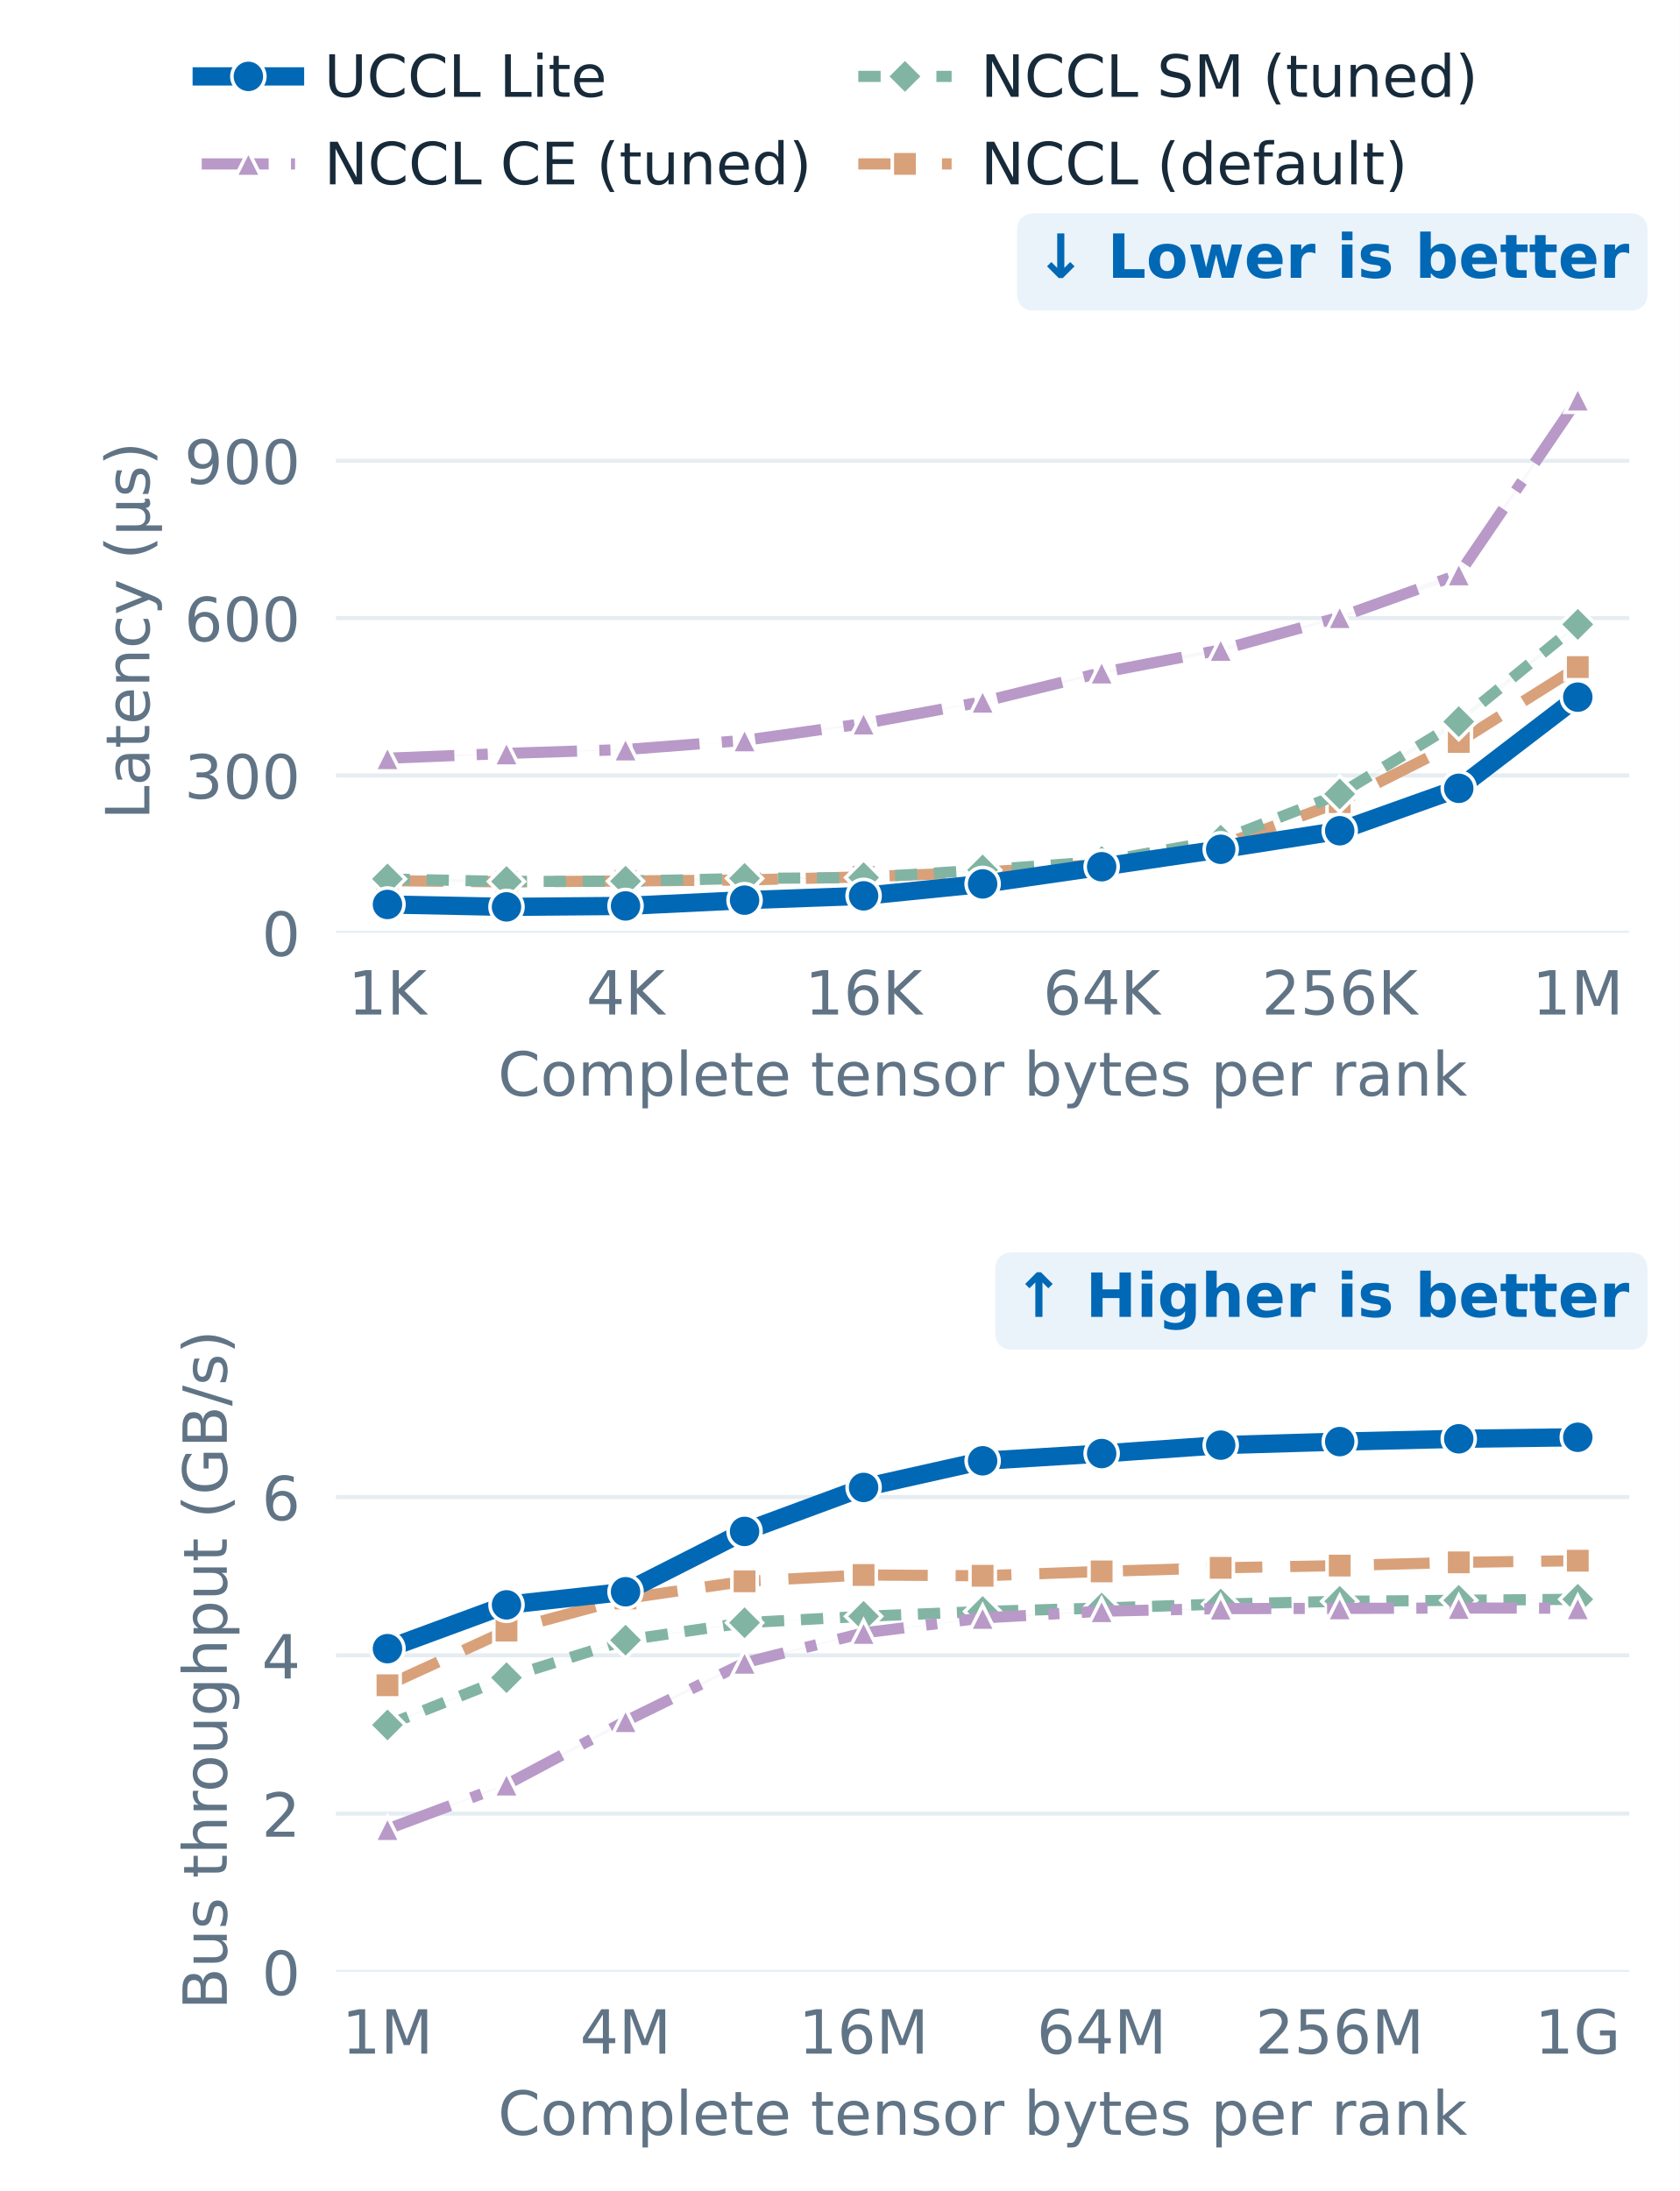
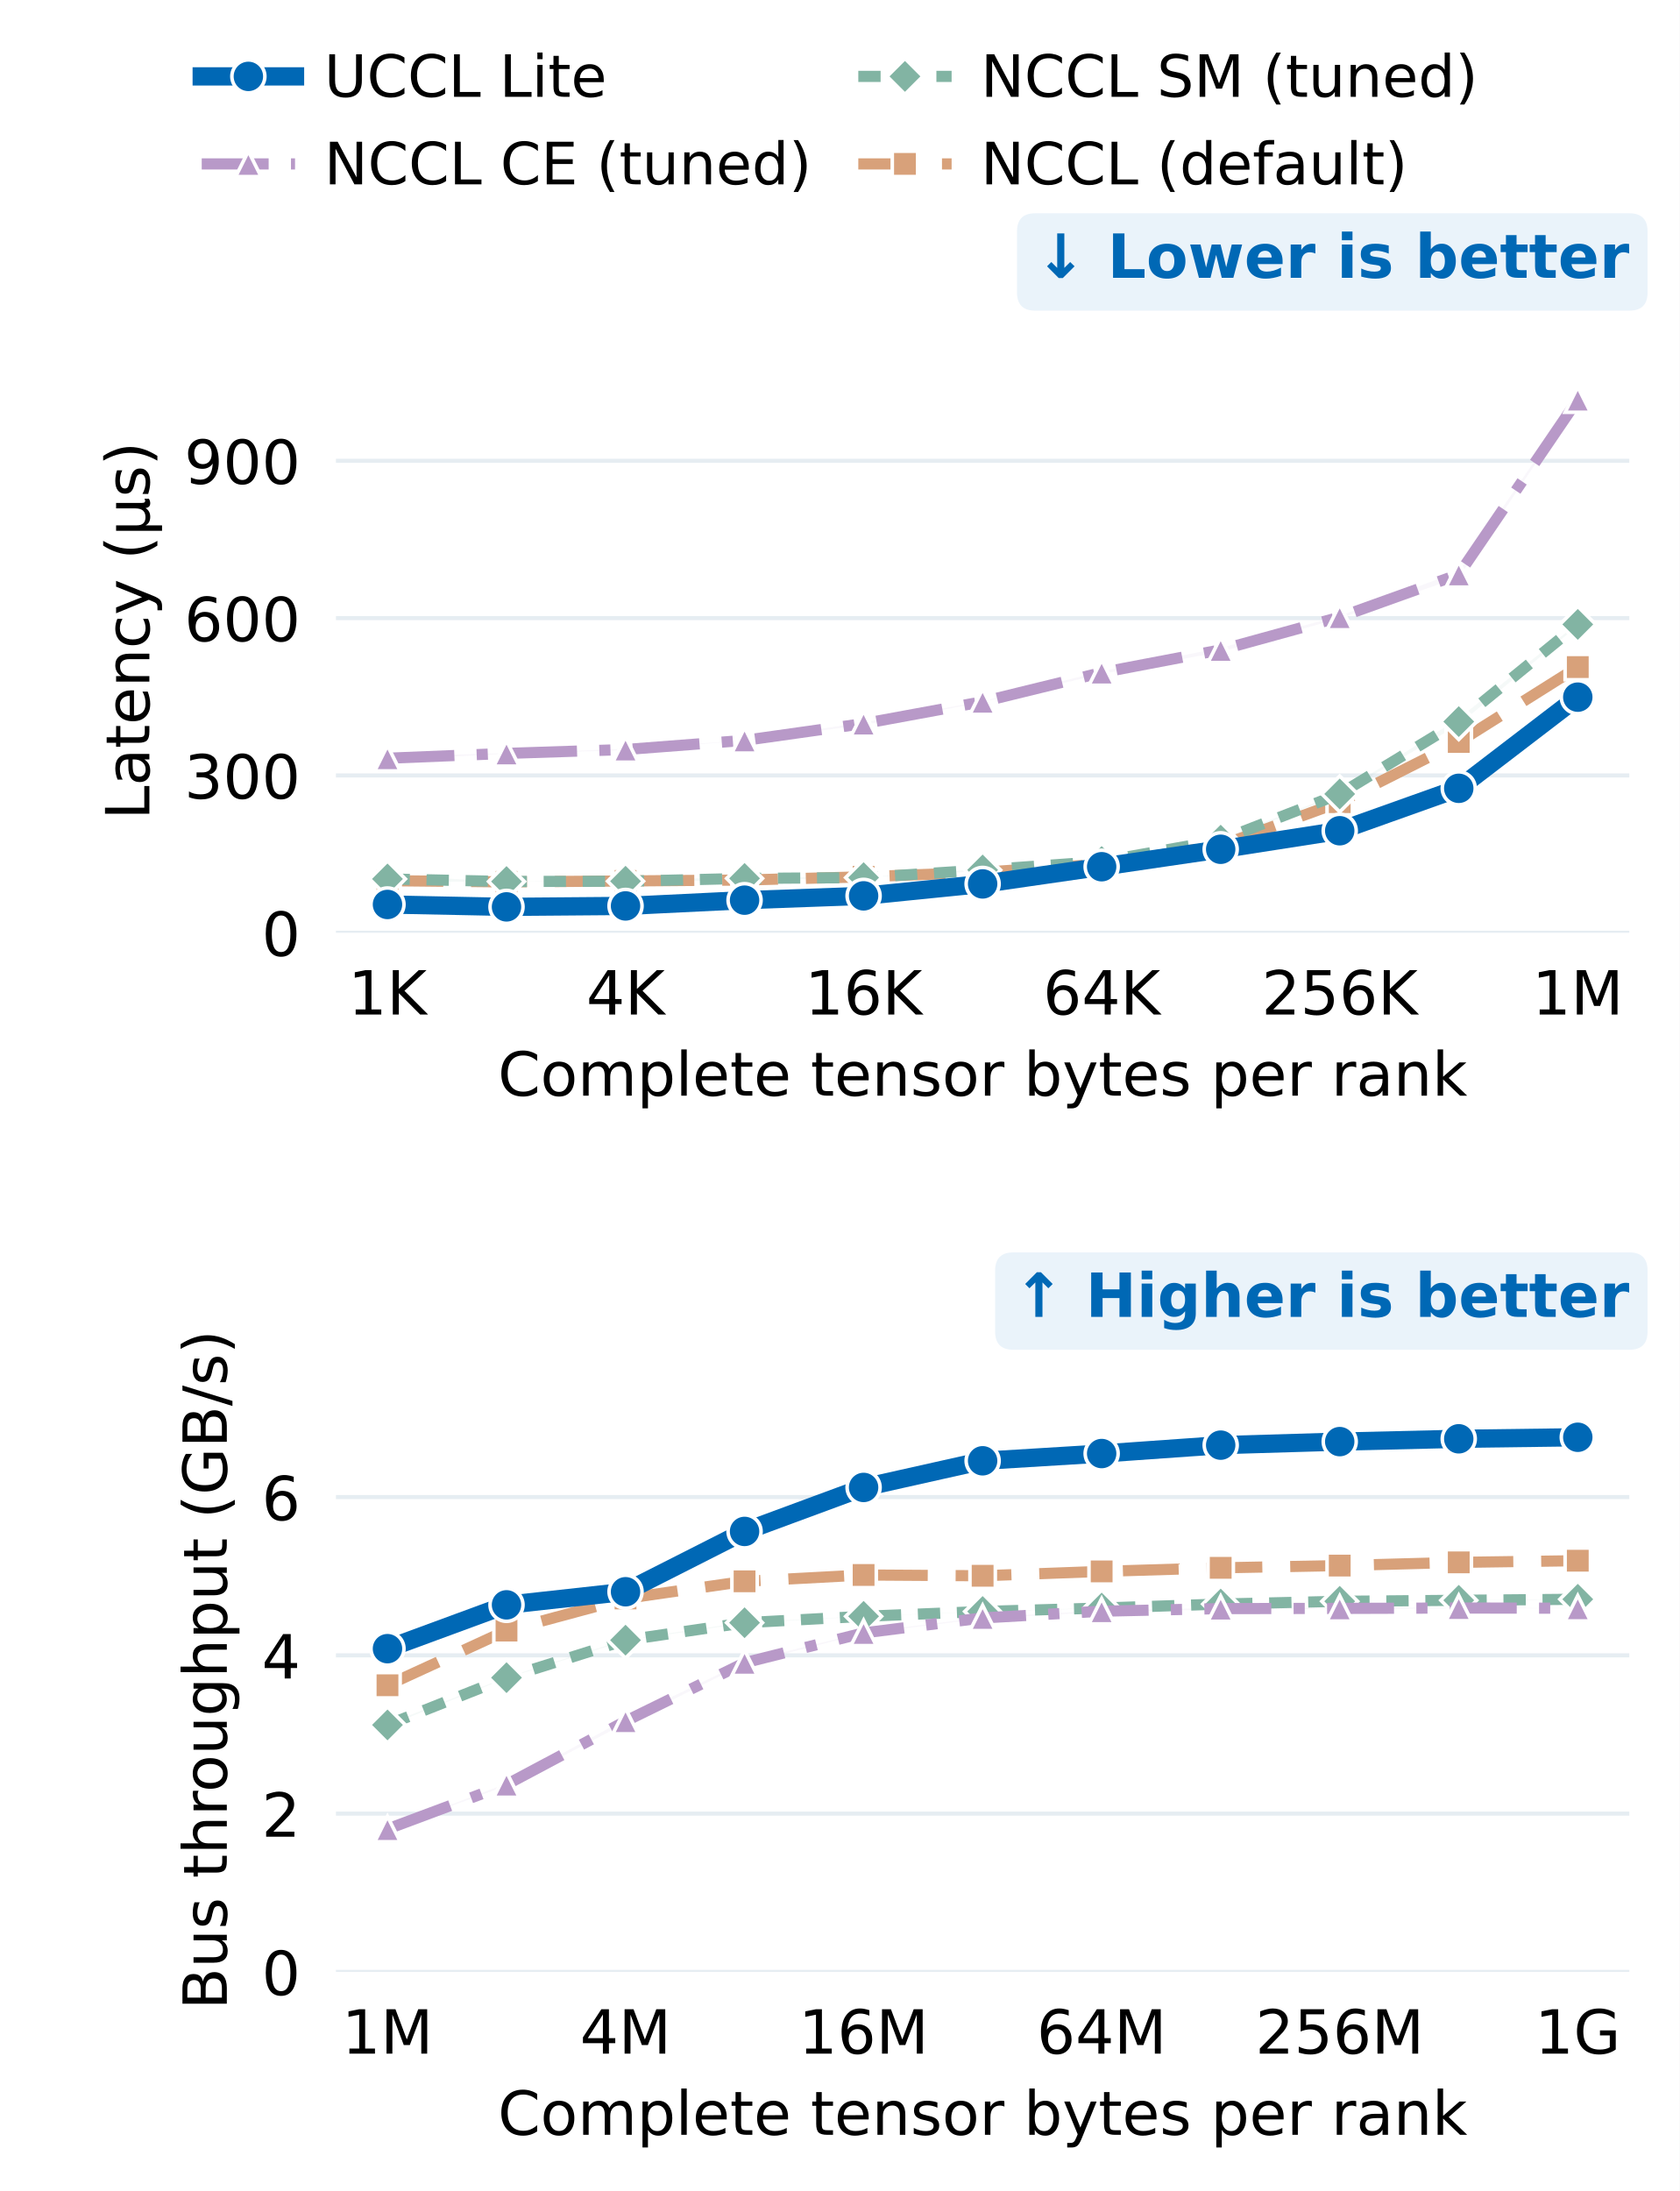
<svg xmlns="http://www.w3.org/2000/svg" xmlns:xlink="http://www.w3.org/1999/xlink" width="331.2pt" height="432pt" viewBox="0 0 331.2 432" version="1.1">
  <defs>
    <style type="text/css">*{stroke-linejoin: round; stroke-linecap: butt}</style>
  </defs>
  <g id="figure_1">
    <g id="patch_1">
      <path d="M 0 432 L 331.2 432 L 331.2 0 L 0 0 z " style="fill: #ffffff" />
    </g>
    <g id="axes_1">
      <g id="patch_2">
        <path d="M 66.24 183.918 L 321.264 183.918 L 321.264 64.8 L 66.24 64.8 z " style="fill: #ffffff" />
      </g>
      <g id="matplotlib.axis_1">
        <g id="xtick_1">
          <g id="line2d_1" />
          <g id="text_1">
-             <text style="font-size: 12px; font-family: 'DejaVu Sans'; text-anchor: middle; fill: #607486" x="76.402" y="200.035" transform="rotate(-0 76.40159 200.0348)">1K</text>
+             <text style="font-size: 12px; font-family: 'DejaVu Sans'; text-anchor: middle" x="76.402" y="200.035" transform="rotate(-0 76.40159 200.0348)">1K</text>
          </g>
        </g>
        <g id="xtick_2">
          <g id="line2d_2" />
          <g id="text_2">
-             <text style="font-size: 12px; font-family: 'DejaVu Sans'; text-anchor: middle; fill: #607486" x="123.342" y="200.035" transform="rotate(-0 123.3418 200.0348)">4K</text>
+             <text style="font-size: 12px; font-family: 'DejaVu Sans'; text-anchor: middle" x="123.342" y="200.035" transform="rotate(-0 123.3418 200.0348)">4K</text>
          </g>
        </g>
        <g id="xtick_3">
          <g id="line2d_3" />
          <g id="text_3">
-             <text style="font-size: 12px; font-family: 'DejaVu Sans'; text-anchor: middle; fill: #607486" x="170.282" y="200.035" transform="rotate(-0 170.2819 200.0348)">16K</text>
+             <text style="font-size: 12px; font-family: 'DejaVu Sans'; text-anchor: middle" x="170.282" y="200.035" transform="rotate(-0 170.2819 200.0348)">16K</text>
          </g>
        </g>
        <g id="xtick_4">
          <g id="line2d_4" />
          <g id="text_4">
-             <text style="font-size: 12px; font-family: 'DejaVu Sans'; text-anchor: middle; fill: #607486" x="217.222" y="200.035" transform="rotate(-0 217.2221 200.0348)">64K</text>
+             <text style="font-size: 12px; font-family: 'DejaVu Sans'; text-anchor: middle" x="217.222" y="200.035" transform="rotate(-0 217.2221 200.0348)">64K</text>
          </g>
        </g>
        <g id="xtick_5">
          <g id="line2d_5" />
          <g id="text_5">
-             <text style="font-size: 12px; font-family: 'DejaVu Sans'; text-anchor: middle; fill: #607486" x="264.162" y="200.035" transform="rotate(-0 264.1622 200.0348)">256K</text>
+             <text style="font-size: 12px; font-family: 'DejaVu Sans'; text-anchor: middle" x="264.162" y="200.035" transform="rotate(-0 264.1622 200.0348)">256K</text>
          </g>
        </g>
        <g id="xtick_6">
          <g id="line2d_6" />
          <g id="text_6">
-             <text style="font-size: 12px; font-family: 'DejaVu Sans'; text-anchor: middle; fill: #607486" x="311.102" y="200.035" transform="rotate(-0 311.1024 200.0348)">1M</text>
+             <text style="font-size: 12px; font-family: 'DejaVu Sans'; text-anchor: middle" x="311.102" y="200.035" transform="rotate(-0 311.1024 200.0348)">1M</text>
          </g>
        </g>
        <g id="text_7">
-           <text style="font-size: 12px; font-family: 'DejaVu Sans'; text-anchor: middle; fill: #607486" x="193.752" y="216.036" transform="rotate(-0 193.752 216.0358)">Complete tensor bytes per rank</text>
+           <text style="font-size: 12px; font-family: 'DejaVu Sans'; text-anchor: middle" x="193.752" y="216.036" transform="rotate(-0 193.752 216.0358)">Complete tensor bytes per rank</text>
        </g>
      </g>
      <g id="matplotlib.axis_2">
        <g id="ytick_1">
          <g id="line2d_7">
            <path d="M 66.24 183.918 L 321.264 183.918 " clip-path="url(#pe56e9102f9)" style="fill: none; stroke: #e6edf2; stroke-width: 0.8; stroke-linecap: square" />
          </g>
          <g id="line2d_8" />
          <g id="text_8">
-             <text style="font-size: 12px; font-family: 'DejaVu Sans'; text-anchor: end; fill: #607486" x="59.24" y="188.476" transform="rotate(-0 59.24 188.4762)">0</text>
+             <text style="font-size: 12px; font-family: 'DejaVu Sans'; text-anchor: end" x="59.24" y="188.476" transform="rotate(-0 59.24 188.4762)">0</text>
          </g>
        </g>
        <g id="ytick_2">
          <g id="line2d_9">
            <path d="M 66.24 152.895 L 321.264 152.895 " clip-path="url(#pe56e9102f9)" style="fill: none; stroke: #e6edf2; stroke-width: 0.8; stroke-linecap: square" />
          </g>
          <g id="line2d_10" />
          <g id="text_9">
-             <text style="font-size: 12px; font-family: 'DejaVu Sans'; text-anchor: end; fill: #607486" x="59.24" y="157.454" transform="rotate(-0 59.24 157.4537)">300</text>
+             <text style="font-size: 12px; font-family: 'DejaVu Sans'; text-anchor: end" x="59.24" y="157.454" transform="rotate(-0 59.24 157.4537)">300</text>
          </g>
        </g>
        <g id="ytick_3">
          <g id="line2d_11">
            <path d="M 66.24 121.873 L 321.264 121.873 " clip-path="url(#pe56e9102f9)" style="fill: none; stroke: #e6edf2; stroke-width: 0.8; stroke-linecap: square" />
          </g>
          <g id="line2d_12" />
          <g id="text_10">
-             <text style="font-size: 12px; font-family: 'DejaVu Sans'; text-anchor: end; fill: #607486" x="59.24" y="126.431" transform="rotate(-0 59.24 126.4311)">600</text>
+             <text style="font-size: 12px; font-family: 'DejaVu Sans'; text-anchor: end" x="59.24" y="126.431" transform="rotate(-0 59.24 126.4311)">600</text>
          </g>
        </g>
        <g id="ytick_4">
          <g id="line2d_13">
            <path d="M 66.24 90.85 L 321.264 90.85 " clip-path="url(#pe56e9102f9)" style="fill: none; stroke: #e6edf2; stroke-width: 0.8; stroke-linecap: square" />
          </g>
          <g id="line2d_14" />
          <g id="text_11">
-             <text style="font-size: 12px; font-family: 'DejaVu Sans'; text-anchor: end; fill: #607486" x="59.24" y="95.409" transform="rotate(-0 59.24 95.40855)">900</text>
+             <text style="font-size: 12px; font-family: 'DejaVu Sans'; text-anchor: end" x="59.24" y="95.409" transform="rotate(-0 59.24 95.40855)">900</text>
          </g>
        </g>
        <g id="text_12">
-           <text style="font-size: 12px; font-family: 'DejaVu Sans'; text-anchor: middle; fill: #607486" x="29.452" y="124.359" transform="rotate(-90 29.45219 124.3588)">Latency (µs)</text>
+           <text style="font-size: 12px; font-family: 'DejaVu Sans'; text-anchor: middle" x="29.452" y="124.359" transform="rotate(-90 29.45219 124.3588)">Latency (µs)</text>
        </g>
      </g>
      <g id="FillBetweenPolyCollection_1">
        <defs>
          <path id="m30ba34e83b" d="M 76.402 -259.307 L 76.402 -258.089 L 99.872 -258.192 L 123.342 -258.142 L 146.812 -258.458 L 170.282 -258.936 L 193.752 -260.26 L 217.222 -261.954 L 240.692 -266.084 L 264.162 -275.344 L 287.632 -289.115 L 311.102 -308.65 L 311.102 -309.128 L 311.102 -309.128 L 287.632 -290.333 L 264.162 -275.561 L 240.692 -266.613 L 217.222 -262.325 L 193.752 -260.68 L 170.282 -258.989 L 146.812 -259.148 L 123.342 -258.354 L 99.872 -258.195 L 76.402 -259.307 z " />
        </defs>
        <g clip-path="url(#pe56e9102f9)">
          <use xlink:href="#m30ba34e83b" x="0" y="432" style="fill: #82b4a3; fill-opacity: 0.08" />
        </g>
      </g>
      <g id="FillBetweenPolyCollection_2">
        <defs>
          <path id="m590f398204" d="M 76.402 -282.867 L 76.402 -282.126 L 99.872 -283.397 L 123.342 -284.085 L 146.812 -285.991 L 170.282 -289.062 L 193.752 -293.562 L 217.222 -299.122 L 240.692 -303.463 L 264.162 -310.081 L 287.632 -318.129 L 311.102 -352.914 L 311.102 -353.496 L 311.102 -353.496 L 287.632 -319.347 L 264.162 -310.558 L 240.692 -304.257 L 217.222 -299.651 L 193.752 -293.721 L 170.282 -289.591 L 146.812 -286.044 L 123.342 -284.35 L 99.872 -283.503 L 76.402 -282.867 z " />
        </defs>
        <g clip-path="url(#pe56e9102f9)">
          <use xlink:href="#m590f398204" x="0" y="432" style="fill: #b899c8; fill-opacity: 0.08" />
        </g>
      </g>
      <g id="line2d_15">
        <path d="M 76.402 173.646 L 99.872 173.885 L 123.342 173.699 L 146.812 173.514 L 170.282 172.879 L 193.752 171.979 L 217.222 170.391 L 240.692 166.71 L 264.162 158.16 L 287.632 146.3 L 311.102 131.528 " clip-path="url(#pe56e9102f9)" style="fill: none; stroke-dasharray: 11,5.5; stroke-dashoffset: 0; stroke: #d8a17a; stroke-width: 2.2" />
        <defs>
          <path id="m4c7a17d4e1" d="M -2.5 2.5 L 2.5 2.5 L 2.5 -2.5 L -2.5 -2.5 z " style="stroke: #ffffff; stroke-width: 0.7; stroke-linejoin: miter" />
        </defs>
        <g clip-path="url(#pe56e9102f9)">
          <use xlink:href="#m4c7a17d4e1" x="76.402" y="173.646" style="fill: #d8a17a; stroke: #ffffff; stroke-width: 0.7; stroke-linejoin: miter" />
          <use xlink:href="#m4c7a17d4e1" x="99.872" y="173.885" style="fill: #d8a17a; stroke: #ffffff; stroke-width: 0.7; stroke-linejoin: miter" />
          <use xlink:href="#m4c7a17d4e1" x="123.342" y="173.699" style="fill: #d8a17a; stroke: #ffffff; stroke-width: 0.7; stroke-linejoin: miter" />
          <use xlink:href="#m4c7a17d4e1" x="146.812" y="173.514" style="fill: #d8a17a; stroke: #ffffff; stroke-width: 0.7; stroke-linejoin: miter" />
          <use xlink:href="#m4c7a17d4e1" x="170.282" y="172.879" style="fill: #d8a17a; stroke: #ffffff; stroke-width: 0.7; stroke-linejoin: miter" />
          <use xlink:href="#m4c7a17d4e1" x="193.752" y="171.979" style="fill: #d8a17a; stroke: #ffffff; stroke-width: 0.7; stroke-linejoin: miter" />
          <use xlink:href="#m4c7a17d4e1" x="217.222" y="170.391" style="fill: #d8a17a; stroke: #ffffff; stroke-width: 0.7; stroke-linejoin: miter" />
          <use xlink:href="#m4c7a17d4e1" x="240.692" y="166.71" style="fill: #d8a17a; stroke: #ffffff; stroke-width: 0.7; stroke-linejoin: miter" />
          <use xlink:href="#m4c7a17d4e1" x="264.162" y="158.16" style="fill: #d8a17a; stroke: #ffffff; stroke-width: 0.7; stroke-linejoin: miter" />
          <use xlink:href="#m4c7a17d4e1" x="287.632" y="146.3" style="fill: #d8a17a; stroke: #ffffff; stroke-width: 0.7; stroke-linejoin: miter" />
          <use xlink:href="#m4c7a17d4e1" x="311.102" y="131.528" style="fill: #d8a17a; stroke: #ffffff; stroke-width: 0.7; stroke-linejoin: miter" />
        </g>
      </g>
      <g id="line2d_16">
        <path d="M 76.402 173.302 L 99.872 173.807 L 123.342 173.752 L 146.812 173.197 L 170.282 173.037 L 193.752 171.53 L 217.222 169.861 L 240.692 165.652 L 264.162 156.547 L 287.632 142.276 L 311.102 123.111 " clip-path="url(#pe56e9102f9)" style="fill: none; stroke-dasharray: 4.4,3.3; stroke-dashoffset: 0; stroke: #82b4a3; stroke-width: 2.2" />
        <defs>
          <path id="m127d683313" d="M -0 3.536 L 3.536 0 L 0 -3.536 L -3.536 -0 z " style="stroke: #ffffff; stroke-width: 0.7; stroke-linejoin: miter" />
        </defs>
        <g clip-path="url(#pe56e9102f9)">
          <use xlink:href="#m127d683313" x="76.402" y="173.302" style="fill: #82b4a3; stroke: #ffffff; stroke-width: 0.7; stroke-linejoin: miter" />
          <use xlink:href="#m127d683313" x="99.872" y="173.807" style="fill: #82b4a3; stroke: #ffffff; stroke-width: 0.7; stroke-linejoin: miter" />
          <use xlink:href="#m127d683313" x="123.342" y="173.752" style="fill: #82b4a3; stroke: #ffffff; stroke-width: 0.7; stroke-linejoin: miter" />
          <use xlink:href="#m127d683313" x="146.812" y="173.197" style="fill: #82b4a3; stroke: #ffffff; stroke-width: 0.7; stroke-linejoin: miter" />
          <use xlink:href="#m127d683313" x="170.282" y="173.037" style="fill: #82b4a3; stroke: #ffffff; stroke-width: 0.7; stroke-linejoin: miter" />
          <use xlink:href="#m127d683313" x="193.752" y="171.53" style="fill: #82b4a3; stroke: #ffffff; stroke-width: 0.7; stroke-linejoin: miter" />
          <use xlink:href="#m127d683313" x="217.222" y="169.861" style="fill: #82b4a3; stroke: #ffffff; stroke-width: 0.7; stroke-linejoin: miter" />
          <use xlink:href="#m127d683313" x="240.692" y="165.652" style="fill: #82b4a3; stroke: #ffffff; stroke-width: 0.7; stroke-linejoin: miter" />
          <use xlink:href="#m127d683313" x="264.162" y="156.547" style="fill: #82b4a3; stroke: #ffffff; stroke-width: 0.7; stroke-linejoin: miter" />
          <use xlink:href="#m127d683313" x="287.632" y="142.276" style="fill: #82b4a3; stroke: #ffffff; stroke-width: 0.7; stroke-linejoin: miter" />
          <use xlink:href="#m127d683313" x="311.102" y="123.111" style="fill: #82b4a3; stroke: #ffffff; stroke-width: 0.7; stroke-linejoin: miter" />
        </g>
      </g>
      <g id="line2d_17">
        <path d="M 76.402 149.503 L 99.872 148.55 L 123.342 147.783 L 146.812 145.982 L 170.282 142.673 L 193.752 138.358 L 217.222 132.614 L 240.692 128.14 L 264.162 121.681 L 287.632 113.262 L 311.102 78.795 " clip-path="url(#pe56e9102f9)" style="fill: none; stroke-dasharray: 13.2,4.4,2.2,4.4; stroke-dashoffset: 0; stroke: #b899c8; stroke-width: 2.2" />
        <defs>
          <path id="m6e725affe4" d="M 0 -2.5 L -2.5 2.5 L 2.5 2.5 z " style="stroke: #ffffff; stroke-width: 0.7; stroke-linejoin: miter" />
        </defs>
        <g clip-path="url(#pe56e9102f9)">
          <use xlink:href="#m6e725affe4" x="76.402" y="149.503" style="fill: #b899c8; stroke: #ffffff; stroke-width: 0.7; stroke-linejoin: miter" />
          <use xlink:href="#m6e725affe4" x="99.872" y="148.55" style="fill: #b899c8; stroke: #ffffff; stroke-width: 0.7; stroke-linejoin: miter" />
          <use xlink:href="#m6e725affe4" x="123.342" y="147.783" style="fill: #b899c8; stroke: #ffffff; stroke-width: 0.7; stroke-linejoin: miter" />
          <use xlink:href="#m6e725affe4" x="146.812" y="145.982" style="fill: #b899c8; stroke: #ffffff; stroke-width: 0.7; stroke-linejoin: miter" />
          <use xlink:href="#m6e725affe4" x="170.282" y="142.673" style="fill: #b899c8; stroke: #ffffff; stroke-width: 0.7; stroke-linejoin: miter" />
          <use xlink:href="#m6e725affe4" x="193.752" y="138.358" style="fill: #b899c8; stroke: #ffffff; stroke-width: 0.7; stroke-linejoin: miter" />
          <use xlink:href="#m6e725affe4" x="217.222" y="132.614" style="fill: #b899c8; stroke: #ffffff; stroke-width: 0.7; stroke-linejoin: miter" />
          <use xlink:href="#m6e725affe4" x="240.692" y="128.14" style="fill: #b899c8; stroke: #ffffff; stroke-width: 0.7; stroke-linejoin: miter" />
          <use xlink:href="#m6e725affe4" x="264.162" y="121.681" style="fill: #b899c8; stroke: #ffffff; stroke-width: 0.7; stroke-linejoin: miter" />
          <use xlink:href="#m6e725affe4" x="287.632" y="113.262" style="fill: #b899c8; stroke: #ffffff; stroke-width: 0.7; stroke-linejoin: miter" />
          <use xlink:href="#m6e725affe4" x="311.102" y="78.795" style="fill: #b899c8; stroke: #ffffff; stroke-width: 0.7; stroke-linejoin: miter" />
        </g>
      </g>
      <g id="text_13">
        <g id="patch_3">
          <path d="M 204.129 61.253 L 321.264 61.253 Q 324.864 61.253 324.864 57.653 L 324.864 45.652 Q 324.864 42.052 321.264 42.052 L 204.129 42.052 Q 200.529 42.052 200.529 45.652 L 200.529 57.653 Q 200.529 61.253 204.129 61.253 z " style="fill: #eaf3fa" />
        </g>
        <text style="font-weight: 700; font-size: 12px; font-family: 'DejaVu Sans'; text-anchor: end; fill: #0068b5" x="321.264" y="54.77" transform="rotate(-0 321.264 54.77013)">↓ Lower is better</text>
      </g>
      <g id="line2d_18">
        <path d="M 76.402 178.334 L 99.872 178.809 L 123.342 178.623 L 146.812 177.485 L 170.282 176.638 L 193.752 174.282 L 217.222 170.893 L 240.692 167.452 L 264.162 163.799 L 287.632 155.433 L 311.102 137.458 " clip-path="url(#pe56e9102f9)" style="fill: none; stroke: #0068b5; stroke-width: 3.6; stroke-linecap: square" />
        <defs>
          <path id="me5beb2e30b" d="M 0 3.25 C 0.862 3.25 1.689 2.908 2.298 2.298 C 2.908 1.689 3.25 0.862 3.25 0 C 3.25 -0.862 2.908 -1.689 2.298 -2.298 C 1.689 -2.908 0.862 -3.25 0 -3.25 C -0.862 -3.25 -1.689 -2.908 -2.298 -2.298 C -2.908 -1.689 -3.25 -0.862 -3.25 0 C -3.25 0.862 -2.908 1.689 -2.298 2.298 C -1.689 2.908 -0.862 3.25 0 3.25 z " style="stroke: #ffffff; stroke-width: 0.7" />
        </defs>
        <g clip-path="url(#pe56e9102f9)">
          <use xlink:href="#me5beb2e30b" x="76.402" y="178.334" style="fill: #0068b5; stroke: #ffffff; stroke-width: 0.7" />
          <use xlink:href="#me5beb2e30b" x="99.872" y="178.809" style="fill: #0068b5; stroke: #ffffff; stroke-width: 0.7" />
          <use xlink:href="#me5beb2e30b" x="123.342" y="178.623" style="fill: #0068b5; stroke: #ffffff; stroke-width: 0.7" />
          <use xlink:href="#me5beb2e30b" x="146.812" y="177.485" style="fill: #0068b5; stroke: #ffffff; stroke-width: 0.7" />
          <use xlink:href="#me5beb2e30b" x="170.282" y="176.638" style="fill: #0068b5; stroke: #ffffff; stroke-width: 0.7" />
          <use xlink:href="#me5beb2e30b" x="193.752" y="174.282" style="fill: #0068b5; stroke: #ffffff; stroke-width: 0.7" />
          <use xlink:href="#me5beb2e30b" x="217.222" y="170.893" style="fill: #0068b5; stroke: #ffffff; stroke-width: 0.7" />
          <use xlink:href="#me5beb2e30b" x="240.692" y="167.452" style="fill: #0068b5; stroke: #ffffff; stroke-width: 0.7" />
          <use xlink:href="#me5beb2e30b" x="264.162" y="163.799" style="fill: #0068b5; stroke: #ffffff; stroke-width: 0.7" />
          <use xlink:href="#me5beb2e30b" x="287.632" y="155.433" style="fill: #0068b5; stroke: #ffffff; stroke-width: 0.7" />
          <use xlink:href="#me5beb2e30b" x="311.102" y="137.458" style="fill: #0068b5; stroke: #ffffff; stroke-width: 0.7" />
        </g>
      </g>
    </g>
    <g id="axes_2">
      <g id="patch_4">
        <path d="M 66.24 388.8 L 321.264 388.8 L 321.264 269.682 L 66.24 269.682 z " style="fill: #ffffff" />
      </g>
      <g id="matplotlib.axis_3">
        <g id="xtick_7">
          <g id="line2d_19" />
          <g id="text_14">
-             <text style="font-size: 12px; font-family: 'DejaVu Sans'; text-anchor: middle; fill: #607486" x="76.402" y="404.917" transform="rotate(-0 76.40159 404.9172)">1M</text>
+             <text style="font-size: 12px; font-family: 'DejaVu Sans'; text-anchor: middle" x="76.402" y="404.917" transform="rotate(-0 76.40159 404.9172)">1M</text>
          </g>
        </g>
        <g id="xtick_8">
          <g id="line2d_20" />
          <g id="text_15">
-             <text style="font-size: 12px; font-family: 'DejaVu Sans'; text-anchor: middle; fill: #607486" x="123.342" y="404.917" transform="rotate(-0 123.3418 404.9172)">4M</text>
+             <text style="font-size: 12px; font-family: 'DejaVu Sans'; text-anchor: middle" x="123.342" y="404.917" transform="rotate(-0 123.3418 404.9172)">4M</text>
          </g>
        </g>
        <g id="xtick_9">
          <g id="line2d_21" />
          <g id="text_16">
-             <text style="font-size: 12px; font-family: 'DejaVu Sans'; text-anchor: middle; fill: #607486" x="170.282" y="404.917" transform="rotate(-0 170.2819 404.9172)">16M</text>
+             <text style="font-size: 12px; font-family: 'DejaVu Sans'; text-anchor: middle" x="170.282" y="404.917" transform="rotate(-0 170.2819 404.9172)">16M</text>
          </g>
        </g>
        <g id="xtick_10">
          <g id="line2d_22" />
          <g id="text_17">
-             <text style="font-size: 12px; font-family: 'DejaVu Sans'; text-anchor: middle; fill: #607486" x="217.222" y="404.917" transform="rotate(-0 217.2221 404.9172)">64M</text>
+             <text style="font-size: 12px; font-family: 'DejaVu Sans'; text-anchor: middle" x="217.222" y="404.917" transform="rotate(-0 217.2221 404.9172)">64M</text>
          </g>
        </g>
        <g id="xtick_11">
          <g id="line2d_23" />
          <g id="text_18">
-             <text style="font-size: 12px; font-family: 'DejaVu Sans'; text-anchor: middle; fill: #607486" x="264.162" y="404.917" transform="rotate(-0 264.1622 404.9172)">256M</text>
+             <text style="font-size: 12px; font-family: 'DejaVu Sans'; text-anchor: middle" x="264.162" y="404.917" transform="rotate(-0 264.1622 404.9172)">256M</text>
          </g>
        </g>
        <g id="xtick_12">
          <g id="line2d_24" />
          <g id="text_19">
-             <text style="font-size: 12px; font-family: 'DejaVu Sans'; text-anchor: middle; fill: #607486" x="311.102" y="404.917" transform="rotate(-0 311.1024 404.9172)">1G</text>
+             <text style="font-size: 12px; font-family: 'DejaVu Sans'; text-anchor: middle" x="311.102" y="404.917" transform="rotate(-0 311.1024 404.9172)">1G</text>
          </g>
        </g>
        <g id="text_20">
-           <text style="font-size: 12px; font-family: 'DejaVu Sans'; text-anchor: middle; fill: #607486" x="193.752" y="420.918" transform="rotate(-0 193.752 420.9181)">Complete tensor bytes per rank</text>
+           <text style="font-size: 12px; font-family: 'DejaVu Sans'; text-anchor: middle" x="193.752" y="420.918" transform="rotate(-0 193.752 420.9181)">Complete tensor bytes per rank</text>
        </g>
      </g>
      <g id="matplotlib.axis_4">
        <g id="ytick_5">
          <g id="line2d_25">
            <path d="M 66.24 388.8 L 321.264 388.8 " clip-path="url(#pb1c3a5a0ed)" style="fill: none; stroke: #e6edf2; stroke-width: 0.8; stroke-linecap: square" />
          </g>
          <g id="line2d_26" />
          <g id="text_21">
-             <text style="font-size: 12px; font-family: 'DejaVu Sans'; text-anchor: end; fill: #607486" x="59.24" y="393.359" transform="rotate(-0 59.24 393.3586)">0</text>
+             <text style="font-size: 12px; font-family: 'DejaVu Sans'; text-anchor: end" x="59.24" y="393.359" transform="rotate(-0 59.24 393.3586)">0</text>
          </g>
        </g>
        <g id="ytick_6">
          <g id="line2d_27">
            <path d="M 66.24 357.592 L 321.264 357.592 " clip-path="url(#pb1c3a5a0ed)" style="fill: none; stroke: #e6edf2; stroke-width: 0.8; stroke-linecap: square" />
          </g>
          <g id="line2d_28" />
          <g id="text_22">
-             <text style="font-size: 12px; font-family: 'DejaVu Sans'; text-anchor: end; fill: #607486" x="59.24" y="362.151" transform="rotate(-0 59.24 362.1506)">2</text>
+             <text style="font-size: 12px; font-family: 'DejaVu Sans'; text-anchor: end" x="59.24" y="362.151" transform="rotate(-0 59.24 362.1506)">2</text>
          </g>
        </g>
        <g id="ytick_7">
          <g id="line2d_29">
            <path d="M 66.24 326.384 L 321.264 326.384 " clip-path="url(#pb1c3a5a0ed)" style="fill: none; stroke: #e6edf2; stroke-width: 0.8; stroke-linecap: square" />
          </g>
          <g id="line2d_30" />
          <g id="text_23">
-             <text style="font-size: 12px; font-family: 'DejaVu Sans'; text-anchor: end; fill: #607486" x="59.24" y="330.943" transform="rotate(-0 59.24 330.9427)">4</text>
+             <text style="font-size: 12px; font-family: 'DejaVu Sans'; text-anchor: end" x="59.24" y="330.943" transform="rotate(-0 59.24 330.9427)">4</text>
          </g>
        </g>
        <g id="ytick_8">
          <g id="line2d_31">
            <path d="M 66.24 295.176 L 321.264 295.176 " clip-path="url(#pb1c3a5a0ed)" style="fill: none; stroke: #e6edf2; stroke-width: 0.8; stroke-linecap: square" />
          </g>
          <g id="line2d_32" />
          <g id="text_24">
-             <text style="font-size: 12px; font-family: 'DejaVu Sans'; text-anchor: end; fill: #607486" x="59.24" y="299.735" transform="rotate(-0 59.24 299.7347)">6</text>
+             <text style="font-size: 12px; font-family: 'DejaVu Sans'; text-anchor: end" x="59.24" y="299.735" transform="rotate(-0 59.24 299.7347)">6</text>
          </g>
        </g>
        <g id="text_25">
-           <text style="font-size: 12px; font-family: 'DejaVu Sans'; text-anchor: middle; fill: #607486" x="44.722" y="329.241" transform="rotate(-90 44.72219 329.2412)">Bus throughput (GB/s)</text>
+           <text style="font-size: 12px; font-family: 'DejaVu Sans'; text-anchor: middle" x="44.722" y="329.241" transform="rotate(-90 44.72219 329.2412)">Bus throughput (GB/s)</text>
        </g>
      </g>
      <g id="FillBetweenPolyCollection_3">
        <defs>
          <path id="ma7e5222ba9" d="M 76.402 -92.087 L 76.402 -91.704 L 99.872 -101.123 L 123.342 -108.494 L 146.812 -111.946 L 170.282 -113.292 L 193.752 -114.23 L 217.222 -114.901 L 240.692 -115.708 L 264.162 -116.237 L 287.632 -116.447 L 311.102 -116.609 L 311.102 -116.736 L 311.102 -116.736 L 287.632 -116.49 L 264.162 -116.304 L 240.692 -115.746 L 217.222 -114.983 L 193.752 -114.297 L 170.282 -113.325 L 146.812 -112.147 L 123.342 -108.724 L 99.872 -101.304 L 76.402 -92.087 z " />
        </defs>
        <g clip-path="url(#pb1c3a5a0ed)">
          <use xlink:href="#ma7e5222ba9" x="0" y="432" style="fill: #82b4a3; fill-opacity: 0.08" />
        </g>
      </g>
      <g id="FillBetweenPolyCollection_4">
        <defs>
          <path id="m8b9581ae95" d="M 76.402 -71.445 L 76.402 -71.289 L 99.872 -79.92 L 123.342 -92.257 L 146.812 -103.93 L 170.282 -109.931 L 193.752 -112.866 L 217.222 -114.182 L 240.692 -114.674 L 264.162 -114.755 L 287.632 -114.87 L 311.102 -114.876 L 311.102 -114.927 L 311.102 -114.927 L 287.632 -115.023 L 264.162 -114.982 L 240.692 -114.987 L 217.222 -114.457 L 193.752 -113.117 L 170.282 -110.146 L 146.812 -104.37 L 123.342 -93.022 L 99.872 -80.347 L 76.402 -71.445 z " />
        </defs>
        <g clip-path="url(#pb1c3a5a0ed)">
          <use xlink:href="#m8b9581ae95" x="0" y="432" style="fill: #b899c8; fill-opacity: 0.08" />
        </g>
      </g>
      <g id="line2d_33">
        <path d="M 76.402 332.282 L 99.872 321.502 L 123.342 315.166 L 146.812 311.788 L 170.282 310.539 L 193.752 310.695 L 217.222 309.833 L 240.692 309.128 L 264.162 308.686 L 287.632 308.051 L 311.102 307.724 " clip-path="url(#pb1c3a5a0ed)" style="fill: none; stroke-dasharray: 11,5.5; stroke-dashoffset: 0; stroke: #d8a17a; stroke-width: 2.2" />
        <g clip-path="url(#pb1c3a5a0ed)">
          <use xlink:href="#m4c7a17d4e1" x="76.402" y="332.282" style="fill: #d8a17a; stroke: #ffffff; stroke-width: 0.7; stroke-linejoin: miter" />
          <use xlink:href="#m4c7a17d4e1" x="99.872" y="321.502" style="fill: #d8a17a; stroke: #ffffff; stroke-width: 0.7; stroke-linejoin: miter" />
          <use xlink:href="#m4c7a17d4e1" x="123.342" y="315.166" style="fill: #d8a17a; stroke: #ffffff; stroke-width: 0.7; stroke-linejoin: miter" />
          <use xlink:href="#m4c7a17d4e1" x="146.812" y="311.788" style="fill: #d8a17a; stroke: #ffffff; stroke-width: 0.7; stroke-linejoin: miter" />
          <use xlink:href="#m4c7a17d4e1" x="170.282" y="310.539" style="fill: #d8a17a; stroke: #ffffff; stroke-width: 0.7; stroke-linejoin: miter" />
          <use xlink:href="#m4c7a17d4e1" x="193.752" y="310.695" style="fill: #d8a17a; stroke: #ffffff; stroke-width: 0.7; stroke-linejoin: miter" />
          <use xlink:href="#m4c7a17d4e1" x="217.222" y="309.833" style="fill: #d8a17a; stroke: #ffffff; stroke-width: 0.7; stroke-linejoin: miter" />
          <use xlink:href="#m4c7a17d4e1" x="240.692" y="309.128" style="fill: #d8a17a; stroke: #ffffff; stroke-width: 0.7; stroke-linejoin: miter" />
          <use xlink:href="#m4c7a17d4e1" x="264.162" y="308.686" style="fill: #d8a17a; stroke: #ffffff; stroke-width: 0.7; stroke-linejoin: miter" />
          <use xlink:href="#m4c7a17d4e1" x="287.632" y="308.051" style="fill: #d8a17a; stroke: #ffffff; stroke-width: 0.7; stroke-linejoin: miter" />
          <use xlink:href="#m4c7a17d4e1" x="311.102" y="307.724" style="fill: #d8a17a; stroke: #ffffff; stroke-width: 0.7; stroke-linejoin: miter" />
        </g>
      </g>
      <g id="line2d_34">
        <path d="M 76.402 340.106 L 99.872 330.787 L 123.342 323.391 L 146.812 319.954 L 170.282 318.692 L 193.752 317.737 L 217.222 317.058 L 240.692 316.273 L 264.162 315.729 L 287.632 315.532 L 311.102 315.327 " clip-path="url(#pb1c3a5a0ed)" style="fill: none; stroke-dasharray: 4.4,3.3; stroke-dashoffset: 0; stroke: #82b4a3; stroke-width: 2.2" />
        <g clip-path="url(#pb1c3a5a0ed)">
          <use xlink:href="#m127d683313" x="76.402" y="340.106" style="fill: #82b4a3; stroke: #ffffff; stroke-width: 0.7; stroke-linejoin: miter" />
          <use xlink:href="#m127d683313" x="99.872" y="330.787" style="fill: #82b4a3; stroke: #ffffff; stroke-width: 0.7; stroke-linejoin: miter" />
          <use xlink:href="#m127d683313" x="123.342" y="323.391" style="fill: #82b4a3; stroke: #ffffff; stroke-width: 0.7; stroke-linejoin: miter" />
          <use xlink:href="#m127d683313" x="146.812" y="319.954" style="fill: #82b4a3; stroke: #ffffff; stroke-width: 0.7; stroke-linejoin: miter" />
          <use xlink:href="#m127d683313" x="170.282" y="318.692" style="fill: #82b4a3; stroke: #ffffff; stroke-width: 0.7; stroke-linejoin: miter" />
          <use xlink:href="#m127d683313" x="193.752" y="317.737" style="fill: #82b4a3; stroke: #ffffff; stroke-width: 0.7; stroke-linejoin: miter" />
          <use xlink:href="#m127d683313" x="217.222" y="317.058" style="fill: #82b4a3; stroke: #ffffff; stroke-width: 0.7; stroke-linejoin: miter" />
          <use xlink:href="#m127d683313" x="240.692" y="316.273" style="fill: #82b4a3; stroke: #ffffff; stroke-width: 0.7; stroke-linejoin: miter" />
          <use xlink:href="#m127d683313" x="264.162" y="315.729" style="fill: #82b4a3; stroke: #ffffff; stroke-width: 0.7; stroke-linejoin: miter" />
          <use xlink:href="#m127d683313" x="287.632" y="315.532" style="fill: #82b4a3; stroke: #ffffff; stroke-width: 0.7; stroke-linejoin: miter" />
          <use xlink:href="#m127d683313" x="311.102" y="315.327" style="fill: #82b4a3; stroke: #ffffff; stroke-width: 0.7; stroke-linejoin: miter" />
        </g>
      </g>
      <g id="line2d_35">
        <path d="M 76.402 360.633 L 99.872 351.868 L 123.342 339.364 L 146.812 327.851 L 170.282 321.962 L 193.752 319.009 L 217.222 317.681 L 240.692 317.17 L 264.162 317.131 L 287.632 317.053 L 311.102 317.098 " clip-path="url(#pb1c3a5a0ed)" style="fill: none; stroke-dasharray: 13.2,4.4,2.2,4.4; stroke-dashoffset: 0; stroke: #b899c8; stroke-width: 2.2" />
        <g clip-path="url(#pb1c3a5a0ed)">
          <use xlink:href="#m6e725affe4" x="76.402" y="360.633" style="fill: #b899c8; stroke: #ffffff; stroke-width: 0.7; stroke-linejoin: miter" />
          <use xlink:href="#m6e725affe4" x="99.872" y="351.868" style="fill: #b899c8; stroke: #ffffff; stroke-width: 0.7; stroke-linejoin: miter" />
          <use xlink:href="#m6e725affe4" x="123.342" y="339.364" style="fill: #b899c8; stroke: #ffffff; stroke-width: 0.7; stroke-linejoin: miter" />
          <use xlink:href="#m6e725affe4" x="146.812" y="327.851" style="fill: #b899c8; stroke: #ffffff; stroke-width: 0.7; stroke-linejoin: miter" />
          <use xlink:href="#m6e725affe4" x="170.282" y="321.962" style="fill: #b899c8; stroke: #ffffff; stroke-width: 0.7; stroke-linejoin: miter" />
          <use xlink:href="#m6e725affe4" x="193.752" y="319.009" style="fill: #b899c8; stroke: #ffffff; stroke-width: 0.7; stroke-linejoin: miter" />
          <use xlink:href="#m6e725affe4" x="217.222" y="317.681" style="fill: #b899c8; stroke: #ffffff; stroke-width: 0.7; stroke-linejoin: miter" />
          <use xlink:href="#m6e725affe4" x="240.692" y="317.17" style="fill: #b899c8; stroke: #ffffff; stroke-width: 0.7; stroke-linejoin: miter" />
          <use xlink:href="#m6e725affe4" x="264.162" y="317.131" style="fill: #b899c8; stroke: #ffffff; stroke-width: 0.7; stroke-linejoin: miter" />
          <use xlink:href="#m6e725affe4" x="287.632" y="317.053" style="fill: #b899c8; stroke: #ffffff; stroke-width: 0.7; stroke-linejoin: miter" />
          <use xlink:href="#m6e725affe4" x="311.102" y="317.098" style="fill: #b899c8; stroke: #ffffff; stroke-width: 0.7; stroke-linejoin: miter" />
        </g>
      </g>
      <g id="text_26">
        <g id="patch_5">
          <path d="M 199.818 266.135 L 321.264 266.135 Q 324.864 266.135 324.864 262.535 L 324.864 250.534 Q 324.864 246.934 321.264 246.934 L 199.818 246.934 Q 196.218 246.934 196.218 250.534 L 196.218 262.535 Q 196.218 266.135 199.818 266.135 z " style="fill: #eaf3fa" />
        </g>
        <text style="font-weight: 700; font-size: 12px; font-family: 'DejaVu Sans'; text-anchor: end; fill: #0068b5" x="321.264" y="259.652" transform="rotate(-0 321.264 259.6525)">↑ Higher is better</text>
      </g>
      <g id="line2d_36">
        <path d="M 76.402 325.068 L 99.872 316.429 L 123.342 313.847 L 146.812 301.952 L 170.282 293.279 L 193.752 288.026 L 217.222 286.596 L 240.692 284.939 L 264.162 284.243 L 287.632 283.689 L 311.102 283.386 " clip-path="url(#pb1c3a5a0ed)" style="fill: none; stroke: #0068b5; stroke-width: 3.6; stroke-linecap: square" />
        <g clip-path="url(#pb1c3a5a0ed)">
          <use xlink:href="#me5beb2e30b" x="76.402" y="325.068" style="fill: #0068b5; stroke: #ffffff; stroke-width: 0.7" />
          <use xlink:href="#me5beb2e30b" x="99.872" y="316.429" style="fill: #0068b5; stroke: #ffffff; stroke-width: 0.7" />
          <use xlink:href="#me5beb2e30b" x="123.342" y="313.847" style="fill: #0068b5; stroke: #ffffff; stroke-width: 0.7" />
          <use xlink:href="#me5beb2e30b" x="146.812" y="301.952" style="fill: #0068b5; stroke: #ffffff; stroke-width: 0.7" />
          <use xlink:href="#me5beb2e30b" x="170.282" y="293.279" style="fill: #0068b5; stroke: #ffffff; stroke-width: 0.7" />
          <use xlink:href="#me5beb2e30b" x="193.752" y="288.026" style="fill: #0068b5; stroke: #ffffff; stroke-width: 0.7" />
          <use xlink:href="#me5beb2e30b" x="217.222" y="286.596" style="fill: #0068b5; stroke: #ffffff; stroke-width: 0.7" />
          <use xlink:href="#me5beb2e30b" x="240.692" y="284.939" style="fill: #0068b5; stroke: #ffffff; stroke-width: 0.7" />
          <use xlink:href="#me5beb2e30b" x="264.162" y="284.243" style="fill: #0068b5; stroke: #ffffff; stroke-width: 0.7" />
          <use xlink:href="#me5beb2e30b" x="287.632" y="283.689" style="fill: #0068b5; stroke: #ffffff; stroke-width: 0.7" />
          <use xlink:href="#me5beb2e30b" x="311.102" y="283.386" style="fill: #0068b5; stroke: #ffffff; stroke-width: 0.7" />
        </g>
      </g>
    </g>
    <g id="legend_1">
      <g id="line2d_37">
        <path d="M 39.774 15.063 L 48.974 15.063 L 58.174 15.063 " style="fill: none; stroke: #0068b5; stroke-width: 3.6; stroke-linecap: square" />
        <g>
          <use xlink:href="#me5beb2e30b" x="48.974" y="15.063" style="fill: #0068b5; stroke: #ffffff; stroke-width: 0.7" />
        </g>
      </g>
      <g id="text_27">
-         <text style="font-size: 11.5px; font-family: 'DejaVu Sans'; text-anchor: start; fill: #172a3a" x="63.924" y="19.088" transform="rotate(-0 63.92383 19.0882)">UCCL Lite</text>
+         <text style="font-size: 11.5px; font-family: 'DejaVu Sans'; text-anchor: start" x="63.924" y="19.088" transform="rotate(-0 63.92383 19.0882)">UCCL Lite</text>
      </g>
      <g id="line2d_38">
        <path d="M 39.774 32.314 L 48.974 32.314 L 58.174 32.314 " style="fill: none; stroke-dasharray: 13.2,4.4,2.2,4.4; stroke-dashoffset: 0; stroke: #b899c8; stroke-width: 2.2" />
        <g>
          <use xlink:href="#m6e725affe4" x="48.974" y="32.314" style="fill: #b899c8; stroke: #ffffff; stroke-width: 0.7; stroke-linejoin: miter" />
        </g>
      </g>
      <g id="text_28">
-         <text style="font-size: 11.5px; font-family: 'DejaVu Sans'; text-anchor: start; fill: #172a3a" x="63.924" y="36.339" transform="rotate(-0 63.92383 36.3391)">NCCL CE (tuned)</text>
+         <text style="font-size: 11.5px; font-family: 'DejaVu Sans'; text-anchor: start" x="63.924" y="36.339" transform="rotate(-0 63.92383 36.3391)">NCCL CE (tuned)</text>
      </g>
      <g id="line2d_39">
        <path d="M 169.237 15.063 L 178.437 15.063 L 187.637 15.063 " style="fill: none; stroke-dasharray: 4.4,3.3; stroke-dashoffset: 0; stroke: #82b4a3; stroke-width: 2.2" />
        <g>
          <use xlink:href="#m127d683313" x="178.437" y="15.063" style="fill: #82b4a3; stroke: #ffffff; stroke-width: 0.7; stroke-linejoin: miter" />
        </g>
      </g>
      <g id="text_29">
-         <text style="font-size: 11.5px; font-family: 'DejaVu Sans'; text-anchor: start; fill: #172a3a" x="193.387" y="19.088" transform="rotate(-0 193.3869 19.0882)">NCCL SM (tuned)</text>
+         <text style="font-size: 11.5px; font-family: 'DejaVu Sans'; text-anchor: start" x="193.387" y="19.088" transform="rotate(-0 193.3869 19.0882)">NCCL SM (tuned)</text>
      </g>
      <g id="line2d_40">
        <path d="M 169.237 32.314 L 178.437 32.314 L 187.637 32.314 " style="fill: none; stroke-dasharray: 11,5.5; stroke-dashoffset: 0; stroke: #d8a17a; stroke-width: 2.2" />
        <g>
          <use xlink:href="#m4c7a17d4e1" x="178.437" y="32.314" style="fill: #d8a17a; stroke: #ffffff; stroke-width: 0.7; stroke-linejoin: miter" />
        </g>
      </g>
      <g id="text_30">
-         <text style="font-size: 11.5px; font-family: 'DejaVu Sans'; text-anchor: start; fill: #172a3a" x="193.387" y="36.339" transform="rotate(-0 193.3869 36.3391)">NCCL (default)</text>
+         <text style="font-size: 11.5px; font-family: 'DejaVu Sans'; text-anchor: start" x="193.387" y="36.339" transform="rotate(-0 193.3869 36.3391)">NCCL (default)</text>
      </g>
    </g>
  </g>
  <defs>
    <clipPath id="pe56e9102f9">
      <rect x="66.24" y="64.8" width="255.024" height="119.118" />
    </clipPath>
    <clipPath id="pb1c3a5a0ed">
      <rect x="66.24" y="269.682" width="255.024" height="119.118" />
    </clipPath>
  </defs>
</svg>
